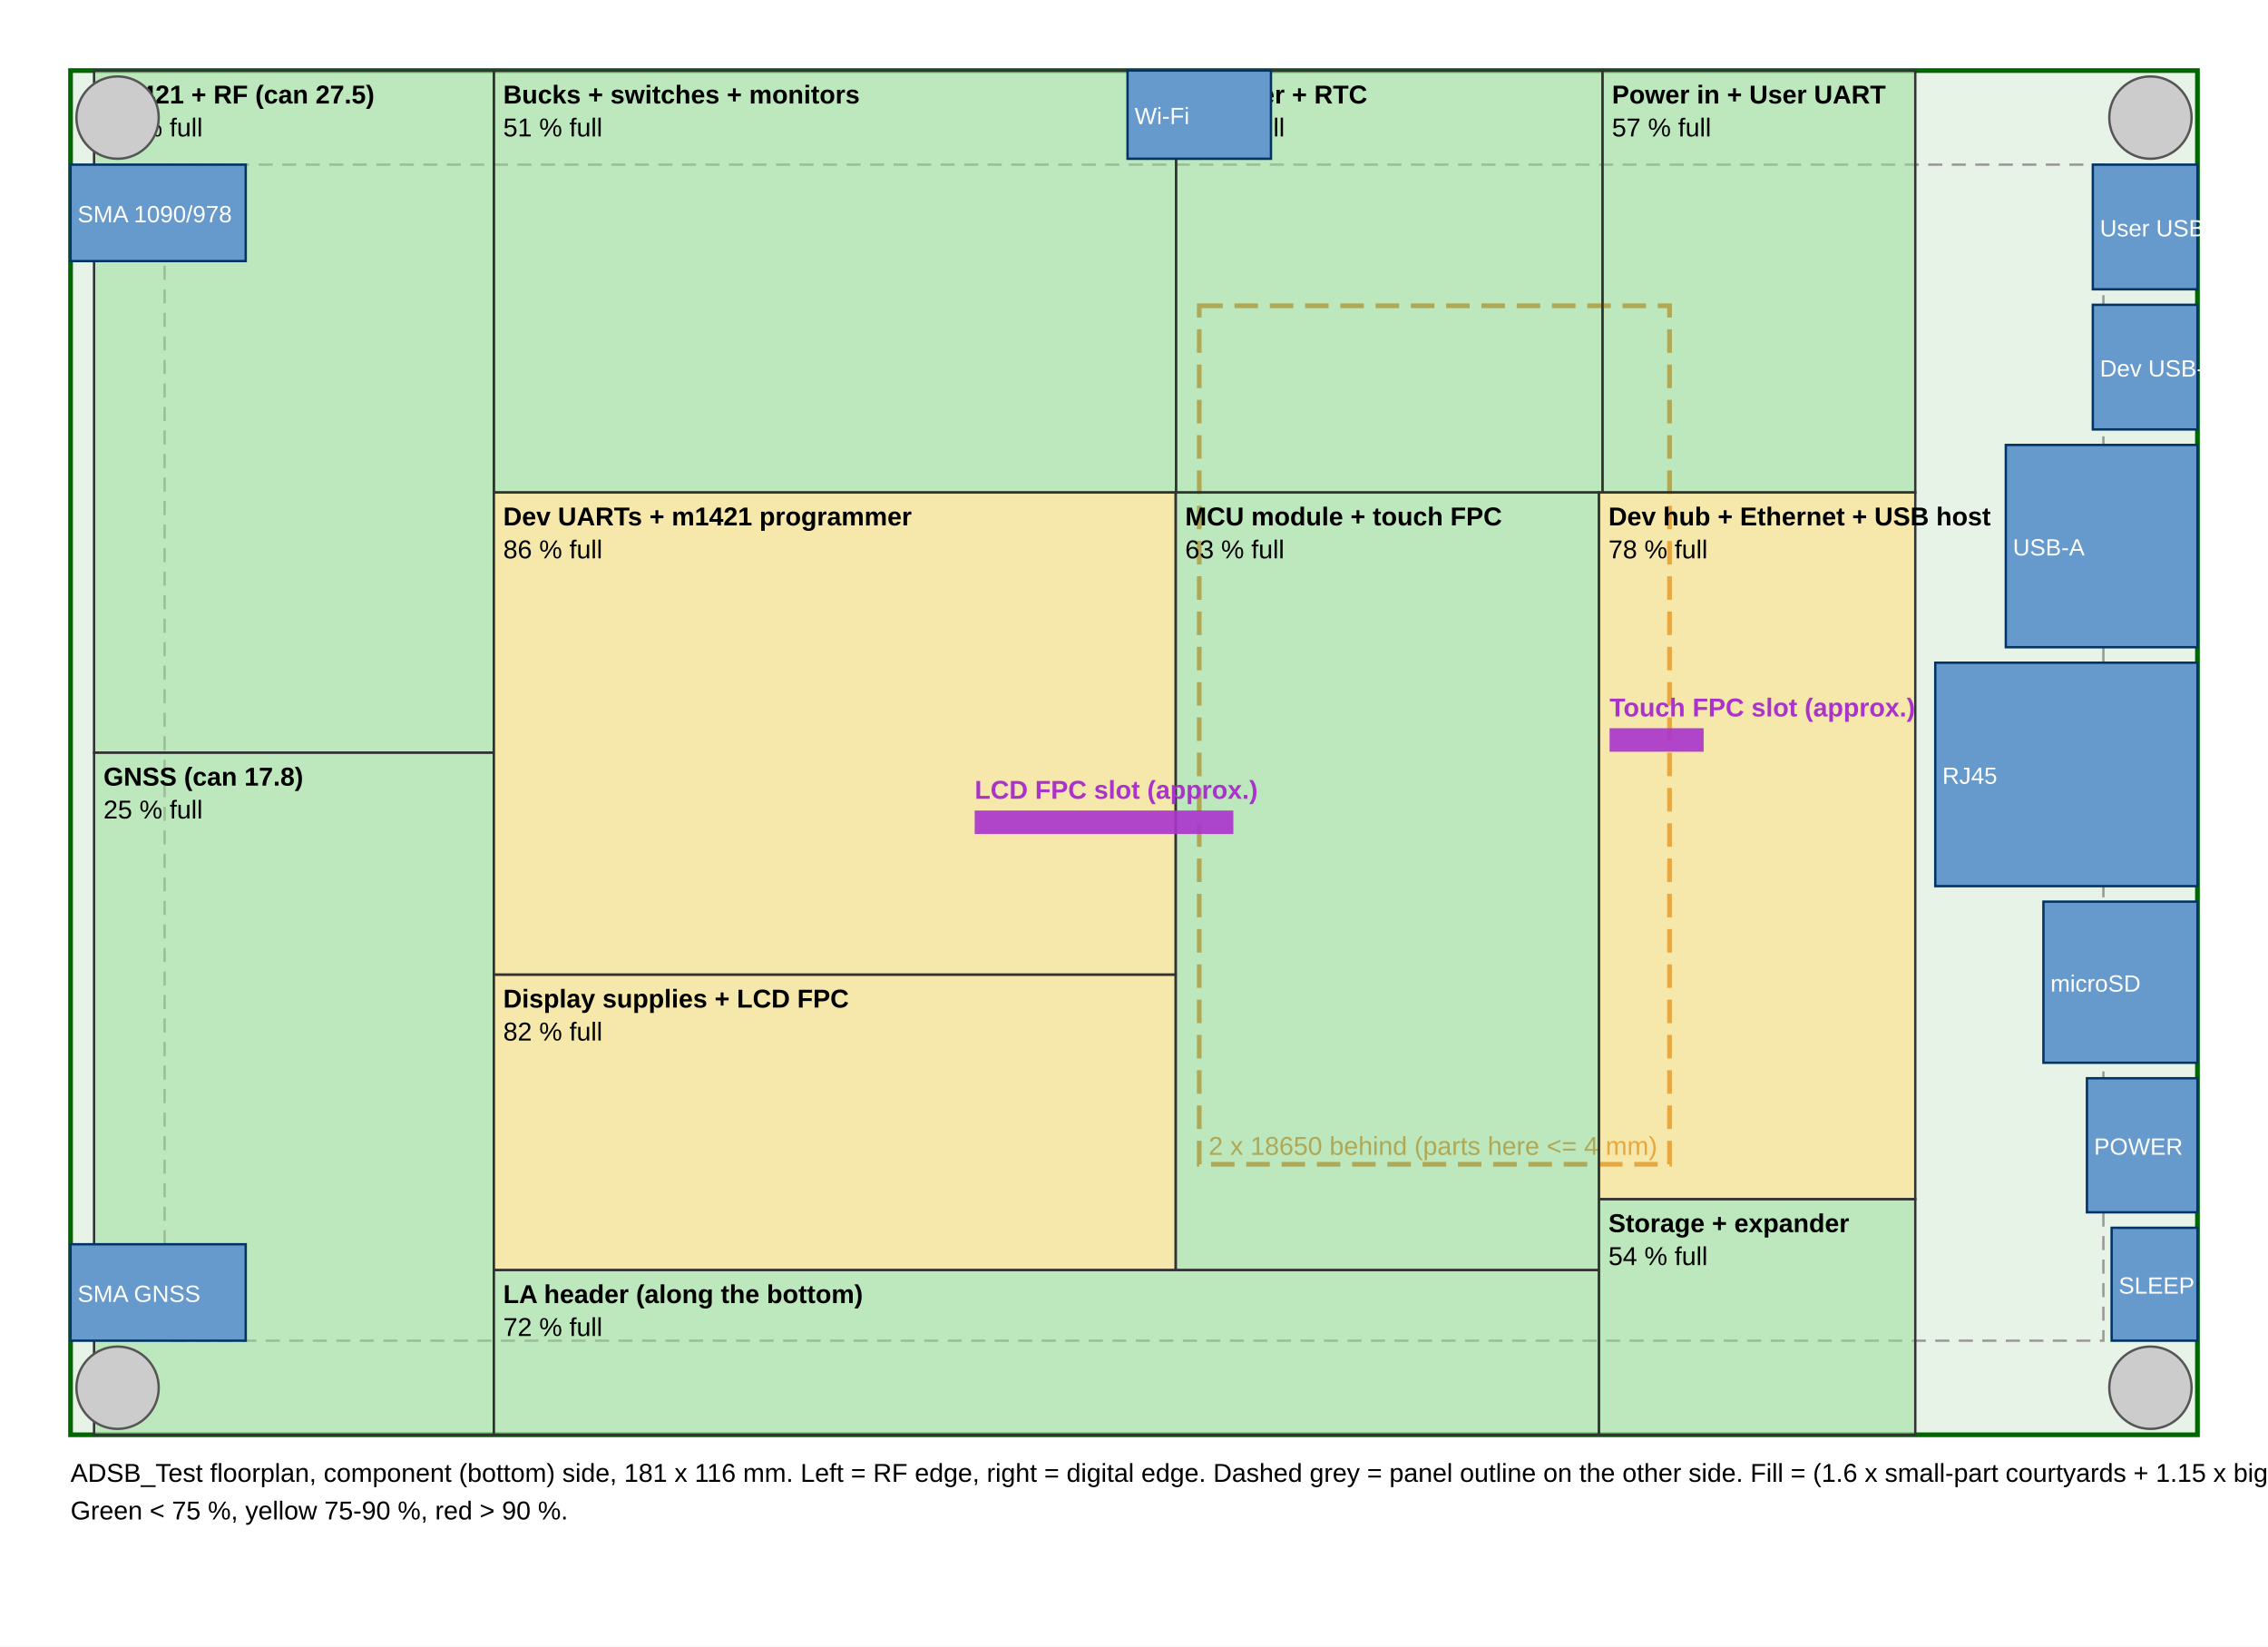
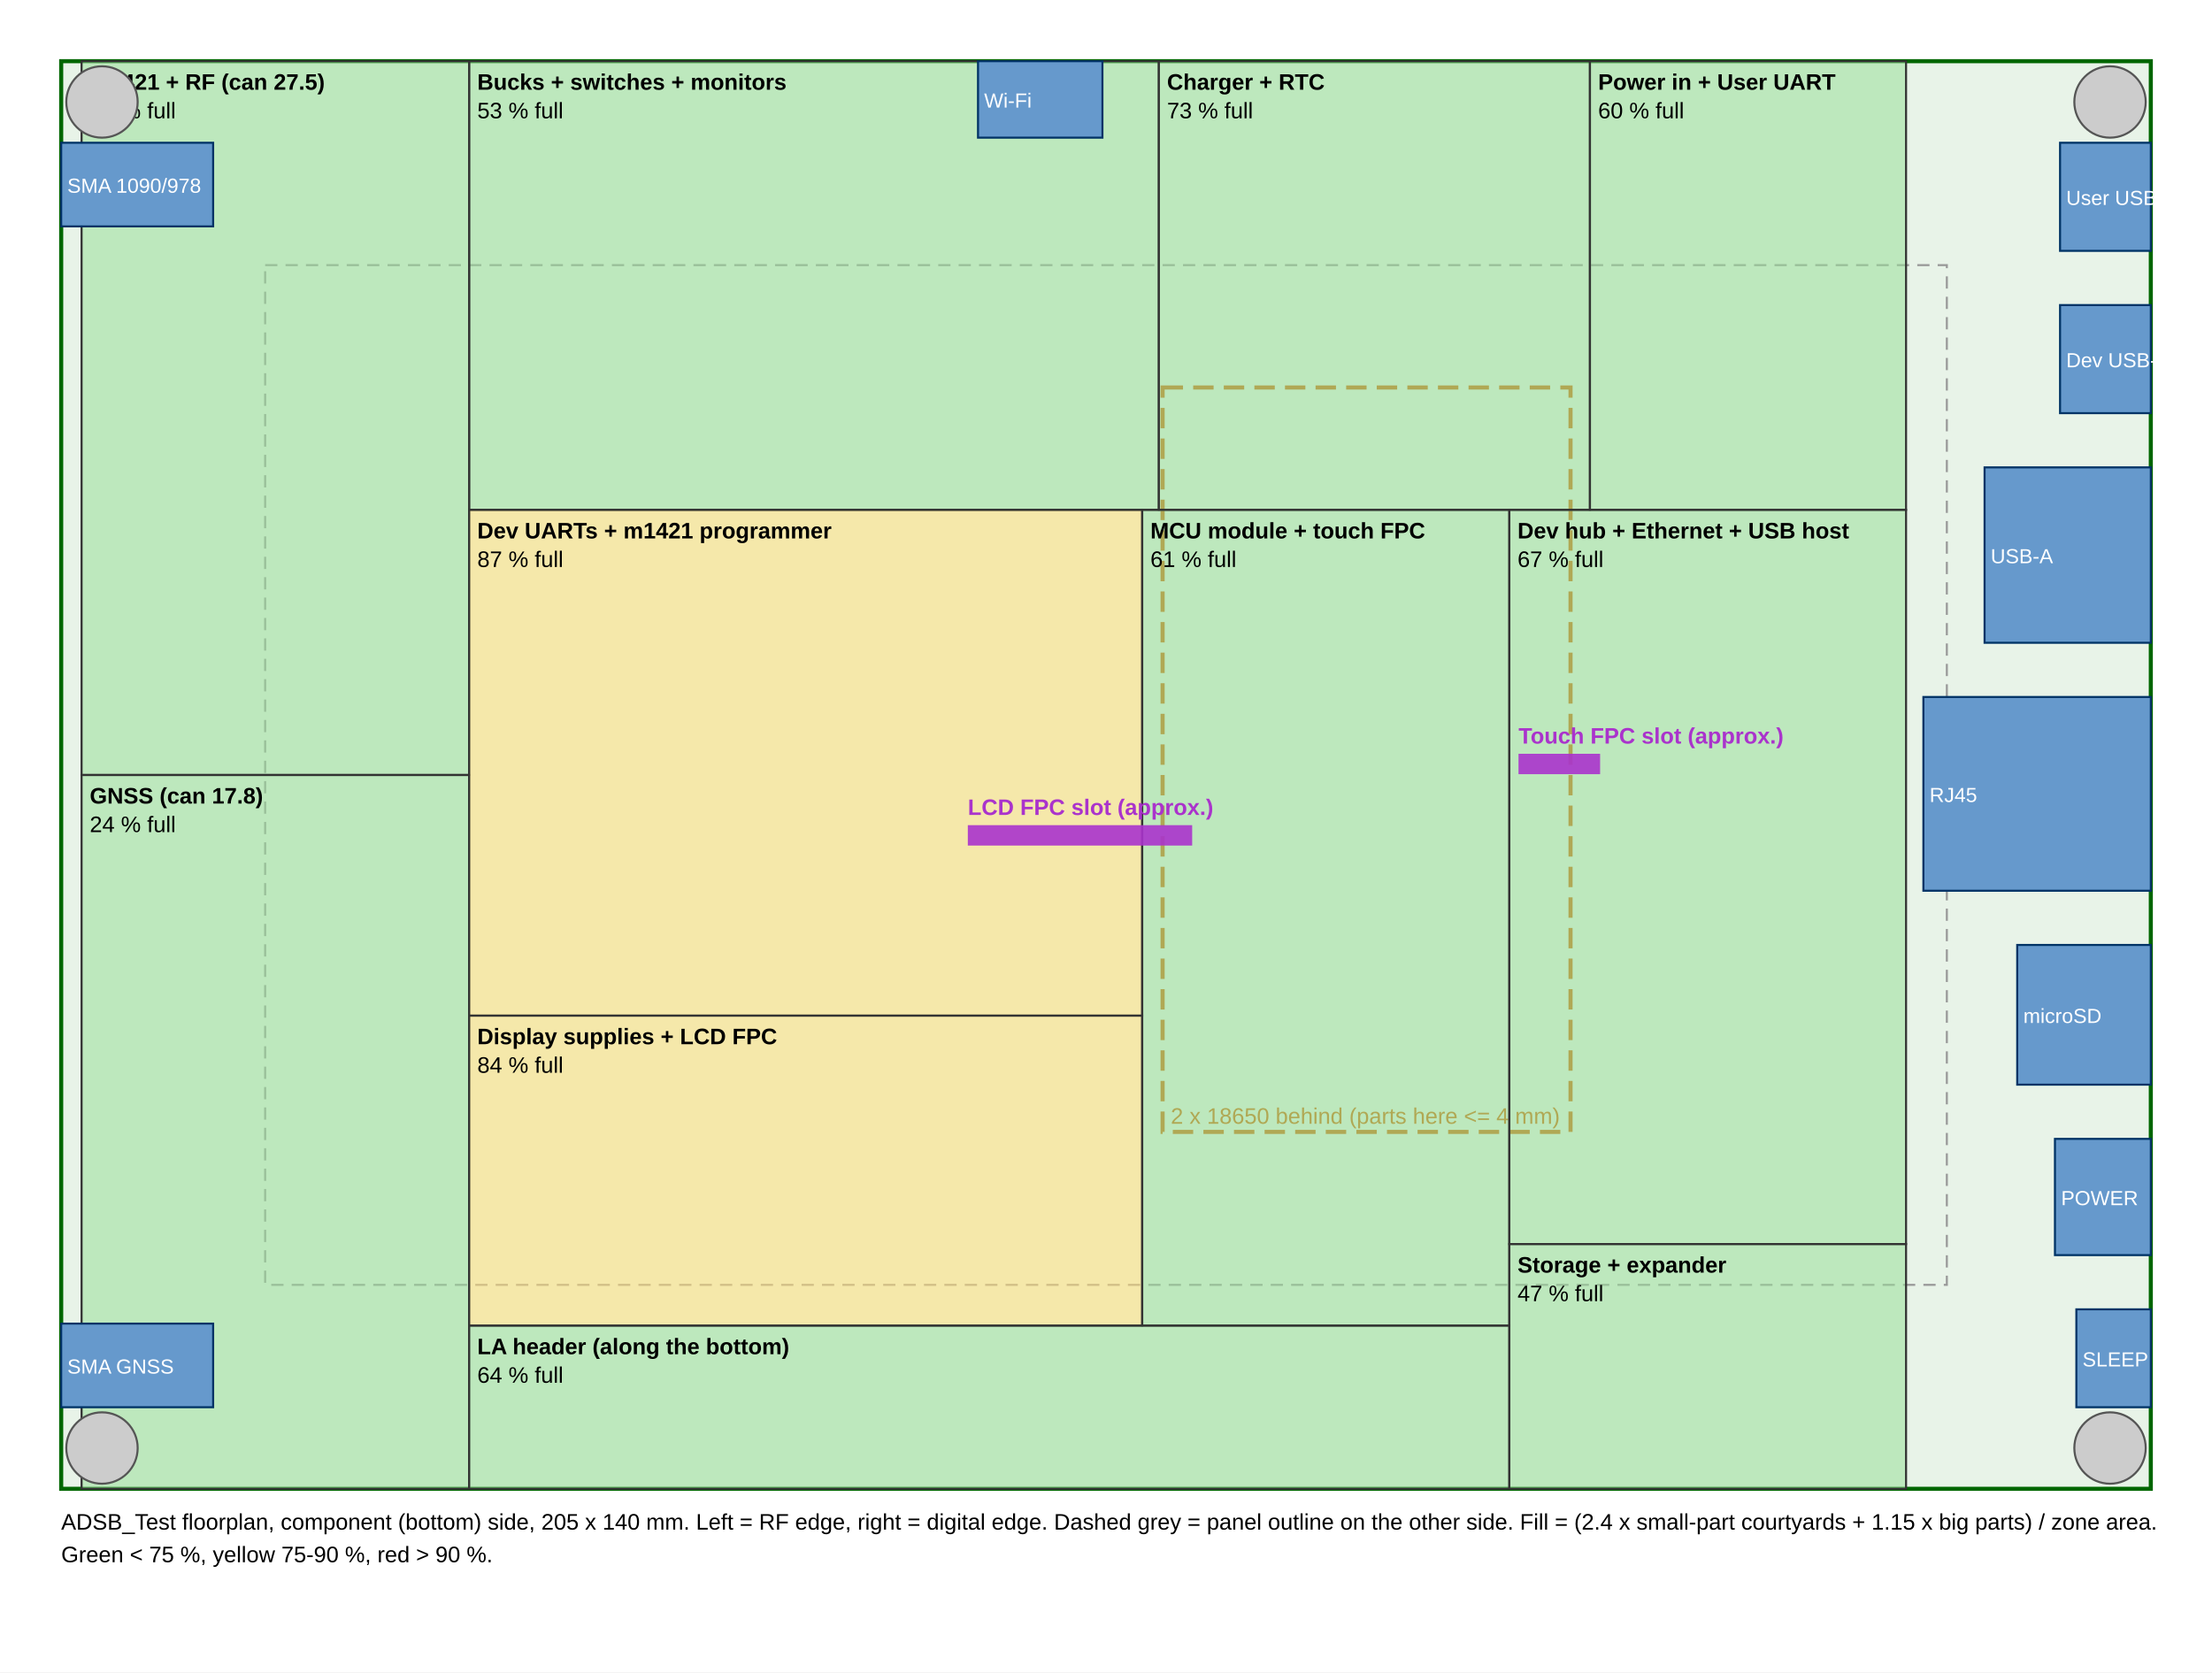
- <svg xmlns="http://www.w3.org/2000/svg" width="964.5" height="700.0" font-family="Arial" font-size="11">
+ <svg xmlns="http://www.w3.org/2000/svg" width="1084.5" height="820.0" font-family="Arial" font-size="11">
  <rect width="100%" height="100%" fill="white" />
  <g transform="translate(30,30)">
-     <rect x="0" y="0" width="904.5" height="580.0" fill="#e8f3e8" stroke="#060" stroke-width="2" />
-     <rect x="40.0" y="40.0" width="824.5" height="500.0" fill="none" stroke="#999" stroke-dasharray="6,4" />
-     <rect x="480.0" y="100.0" width="200.0" height="365.0" fill="none" stroke="#c60" stroke-width="2" stroke-dasharray="10,5" />
-     <text x="484.0" y="461.0" fill="#c60">2 x 18650 behind (parts here &lt;= 4 mm)</text>
-     <rect x="180.0" y="0.0" width="290.16" height="179.381" fill="#9d9" fill-opacity="0.55" stroke="#333" />
-     <text x="184.0" y="14.0" font-weight="bold">Bucks + switches + monitors</text>
-     <text x="184.0" y="28.0">51 % full</text>
-     <rect x="470.16" y="0.0" width="181.35" height="179.381" fill="#9d9" fill-opacity="0.55" stroke="#333" />
-     <text x="474.16" y="14.0" font-weight="bold">Charger + RTC</text>
-     <text x="474.16" y="28.0">69 % full</text>
-     <rect x="651.51" y="0.0" width="132.99" height="179.381" fill="#9d9" fill-opacity="0.55" stroke="#333" />
-     <text x="655.51" y="14.0" font-weight="bold">Power in + User UART</text>
-     <text x="655.51" y="28.0">57 % full</text>
-     <rect x="10.0" y="0.0" width="170.0" height="290.0" fill="#9d9" fill-opacity="0.55" stroke="#333" />
+     <rect x="0" y="0" width="1024.5" height="700.0" fill="#e8f3e8" stroke="#060" stroke-width="2" />
+     <rect x="100.0" y="100.0" width="824.5" height="500.0" fill="none" stroke="#999" stroke-dasharray="6,4" />
+     <rect x="540.0" y="160.0" width="200.0" height="365.0" fill="none" stroke="#c60" stroke-width="2" stroke-dasharray="10,5" />
+     <text x="544.0" y="521.0" fill="#c60">2 x 18650 behind (parts here &lt;= 4 mm)</text>
+     <rect x="200.0" y="0.0" width="338.16" height="220.0" fill="#9d9" fill-opacity="0.55" stroke="#333" />
+     <text x="204.0" y="14.0" font-weight="bold">Bucks + switches + monitors</text>
+     <text x="204.0" y="28.0">53 % full</text>
+     <rect x="538.16" y="0.0" width="211.35" height="220.0" fill="#9d9" fill-opacity="0.55" stroke="#333" />
+     <text x="542.16" y="14.0" font-weight="bold">Charger + RTC</text>
+     <text x="542.16" y="28.0">73 % full</text>
+     <rect x="749.51" y="0.0" width="154.99" height="220.0" fill="#9d9" fill-opacity="0.55" stroke="#333" />
+     <text x="753.51" y="14.0" font-weight="bold">Power in + User UART</text>
+     <text x="753.51" y="28.0">60 % full</text>
+     <rect x="10.0" y="0.0" width="190.0" height="350.0" fill="#9d9" fill-opacity="0.55" stroke="#333" />
    <text x="14.0" y="14.0" font-weight="bold">m1421 + RF (can 27.5)</text>
-     <text x="14.0" y="28.0">63 % full</text>
-     <rect x="10.0" y="290.0" width="170.0" height="290.0" fill="#9d9" fill-opacity="0.55" stroke="#333" />
-     <text x="14.0" y="304.0" font-weight="bold">GNSS (can 17.8)</text>
-     <text x="14.0" y="318.0">25 % full</text>
-     <rect x="180.0" y="179.381" width="290.0" height="205.0" fill="#fd7" fill-opacity="0.55" stroke="#333" />
-     <text x="184.0" y="193.381" font-weight="bold">Dev UARTs + m1421 programmer</text>
-     <text x="184.0" y="207.381">86 % full</text>
-     <rect x="180.0" y="384.381" width="290.0" height="125.619" fill="#fd7" fill-opacity="0.55" stroke="#333" />
-     <text x="184.0" y="398.381" font-weight="bold">Display supplies + LCD FPC</text>
-     <text x="184.0" y="412.381">82 % full</text>
-     <rect x="470.0" y="179.381" width="180.0" height="330.619" fill="#9d9" fill-opacity="0.55" stroke="#333" />
-     <text x="474.0" y="193.381" font-weight="bold">MCU module + touch FPC</text>
-     <text x="474.0" y="207.381">63 % full</text>
-     <rect x="180.0" y="510.0" width="470.0" height="70.0" fill="#9d9" fill-opacity="0.55" stroke="#333" />
-     <text x="184.0" y="524.0" font-weight="bold">LA header (along the bottom)</text>
-     <text x="184.0" y="538.0">72 % full</text>
-     <rect x="650.0" y="179.381" width="134.5" height="300.464" fill="#fd7" fill-opacity="0.55" stroke="#333" />
-     <text x="654.0" y="193.381" font-weight="bold">Dev hub + Ethernet + USB host</text>
-     <text x="654.0" y="207.381">78 % full</text>
-     <rect x="650.0" y="479.845" width="134.5" height="100.155" fill="#9d9" fill-opacity="0.55" stroke="#333" />
-     <text x="654.0" y="493.845" font-weight="bold">Storage + expander</text>
-     <text x="654.0" y="507.845">54 % full</text>
+     <text x="14.0" y="28.0">56 % full</text>
+     <rect x="10.0" y="350.0" width="190.0" height="350.0" fill="#9d9" fill-opacity="0.55" stroke="#333" />
+     <text x="14.0" y="364.0" font-weight="bold">GNSS (can 17.8)</text>
+     <text x="14.0" y="378.0">24 % full</text>
+     <rect x="200.0" y="220.0" width="330.0" height="248" fill="#fd7" fill-opacity="0.55" stroke="#333" />
+     <text x="204.0" y="234.0" font-weight="bold">Dev UARTs + m1421 programmer</text>
+     <text x="204.0" y="248.0">87 % full</text>
+     <rect x="200.0" y="468.0" width="330.0" height="152" fill="#fd7" fill-opacity="0.55" stroke="#333" />
+     <text x="204.0" y="482.0" font-weight="bold">Display supplies + LCD FPC</text>
+     <text x="204.0" y="496.0">84 % full</text>
+     <rect x="530.0" y="220.0" width="180.0" height="400.0" fill="#9d9" fill-opacity="0.55" stroke="#333" />
+     <text x="534.0" y="234.0" font-weight="bold">MCU module + touch FPC</text>
+     <text x="534.0" y="248.0">61 % full</text>
+     <rect x="200.0" y="620.0" width="510.0" height="80.0" fill="#9d9" fill-opacity="0.55" stroke="#333" />
+     <text x="204.0" y="634.0" font-weight="bold">LA header (along the bottom)</text>
+     <text x="204.0" y="648.0">64 % full</text>
+     <rect x="710.0" y="220.0" width="194.5" height="360.0" fill="#9d9" fill-opacity="0.55" stroke="#333" />
+     <text x="714.0" y="234.0" font-weight="bold">Dev hub + Ethernet + USB host</text>
+     <text x="714.0" y="248.0">67 % full</text>
+     <rect x="710.0" y="580.0" width="194.5" height="120.0" fill="#9d9" fill-opacity="0.55" stroke="#333" />
+     <text x="714.0" y="594.0" font-weight="bold">Storage + expander</text>
+     <text x="714.0" y="608.0">47 % full</text>
    <rect x="0.0" y="40.0" width="74.5" height="41.0" fill="#69c" stroke="#036" />
    <text x="3.0" y="64.5" fill="white" font-size="10">SMA 1090/978</text>
-     <rect x="0.0" y="499.0" width="74.5" height="41.0" fill="#69c" stroke="#036" />
-     <text x="3.0" y="523.5" fill="white" font-size="10">SMA GNSS</text>
-     <rect x="860.0" y="40.0" width="44.5" height="53.0" fill="#69c" stroke="#036" />
-     <text x="863.0" y="70.5" fill="white" font-size="10">User USB-C</text>
-     <rect x="860.0" y="99.583" width="44.5" height="53.0" fill="#69c" stroke="#036" />
-     <text x="863.0" y="130.083" fill="white" font-size="10">Dev USB-C</text>
-     <rect x="823.0" y="159.167" width="81.5" height="86.0" fill="#69c" stroke="#036" />
-     <text x="826.0" y="206.167" fill="white" font-size="10">USB-A</text>
-     <rect x="793.0" y="251.75" width="111.5" height="95.0" fill="#69c" stroke="#036" />
-     <text x="796.0" y="303.25" fill="white" font-size="10">RJ45</text>
-     <rect x="839.0" y="353.333" width="65.5" height="68.5" fill="#69c" stroke="#036" />
-     <text x="842.0" y="391.583" fill="white" font-size="10">microSD</text>
-     <rect x="857.5" y="428.417" width="47.0" height="57.0" fill="#69c" stroke="#036" />
-     <text x="860.5" y="460.917" fill="white" font-size="10">POWER</text>
-     <rect x="868.0" y="492.0" width="36.5" height="48.0" fill="#69c" stroke="#036" />
-     <text x="871.0" y="520.0" fill="white" font-size="10">SLEEP</text>
+     <rect x="0.0" y="619.0" width="74.5" height="41.0" fill="#69c" stroke="#036" />
+     <text x="3.0" y="643.5" fill="white" font-size="10">SMA GNSS</text>
+     <rect x="980.0" y="40.0" width="44.5" height="53.0" fill="#69c" stroke="#036" />
+     <text x="983.0" y="70.5" fill="white" font-size="10">User USB-C</text>
+     <rect x="980.0" y="119.583" width="44.5" height="53.0" fill="#69c" stroke="#036" />
+     <text x="983.0" y="150.083" fill="white" font-size="10">Dev USB-C</text>
+     <rect x="943.0" y="199.167" width="81.5" height="86.0" fill="#69c" stroke="#036" />
+     <text x="946.0" y="246.167" fill="white" font-size="10">USB-A</text>
+     <rect x="913.0" y="311.75" width="111.5" height="95.0" fill="#69c" stroke="#036" />
+     <text x="916.0" y="363.25" fill="white" font-size="10">RJ45</text>
+     <rect x="959.0" y="433.333" width="65.5" height="68.5" fill="#69c" stroke="#036" />
+     <text x="962.0" y="471.583" fill="white" font-size="10">microSD</text>
+     <rect x="977.5" y="528.417" width="47.0" height="57.0" fill="#69c" stroke="#036" />
+     <text x="980.5" y="560.917" fill="white" font-size="10">POWER</text>
+     <rect x="988.0" y="612.0" width="36.5" height="48.0" fill="#69c" stroke="#036" />
+     <text x="991.0" y="640.0" fill="white" font-size="10">SLEEP</text>
    <rect x="449.5" y="0.0" width="61.0" height="37.5" fill="#69c" stroke="#036" />
    <text x="452.5" y="22.75" fill="white" font-size="10">Wi-Fi</text>
-     <rect x="384.5" y="314.6" width="110.0" height="10.0" fill="#a3c" fill-opacity="0.9" />
-     <text x="384.5" y="309.6" fill="#a3c" font-weight="bold">LCD FPC slot (approx.)</text>
-     <rect x="654.5" y="279.6" width="40.0" height="10.0" fill="#a3c" fill-opacity="0.9" />
-     <text x="654.5" y="274.6" fill="#a3c" font-weight="bold">Touch FPC slot (approx.)</text>
+     <rect x="444.5" y="374.6" width="110.0" height="10.0" fill="#a3c" fill-opacity="0.9" />
+     <text x="444.5" y="369.6" fill="#a3c" font-weight="bold">LCD FPC slot (approx.)</text>
+     <rect x="714.5" y="339.6" width="40.0" height="10.0" fill="#a3c" fill-opacity="0.9" />
+     <text x="714.5" y="334.6" fill="#a3c" font-weight="bold">Touch FPC slot (approx.)</text>
    <circle cx="20.0" cy="20.0" r="17.5" fill="#ccc" stroke="#555" />
-     <circle cx="884.5" cy="20.0" r="17.5" fill="#ccc" stroke="#555" />
-     <circle cx="20.0" cy="560.0" r="17.5" fill="#ccc" stroke="#555" />
-     <circle cx="884.5" cy="560.0" r="17.5" fill="#ccc" stroke="#555" />
-     <text x="0" y="600.0">ADSB_Test floorplan, component (bottom) side, 181 x 116 mm. Left = RF edge, right = digital edge. Dashed grey = panel outline on the other side. Fill = (1.6 x small-part courtyards + 1.15 x big parts) / zone area.</text>
-     <text x="0" y="616.0">Green &lt; 75 %, yellow 75-90 %, red &gt; 90 %.</text>
+     <circle cx="1004.5" cy="20.0" r="17.5" fill="#ccc" stroke="#555" />
+     <circle cx="20.0" cy="680.0" r="17.5" fill="#ccc" stroke="#555" />
+     <circle cx="1004.5" cy="680.0" r="17.5" fill="#ccc" stroke="#555" />
+     <text x="0" y="720.0">ADSB_Test floorplan, component (bottom) side, 205 x 140 mm. Left = RF edge, right = digital edge. Dashed grey = panel outline on the other side. Fill = (2.4 x small-part courtyards + 1.15 x big parts) / zone area.</text>
+     <text x="0" y="736.0">Green &lt; 75 %, yellow 75-90 %, red &gt; 90 %.</text>
  </g>
</svg>
